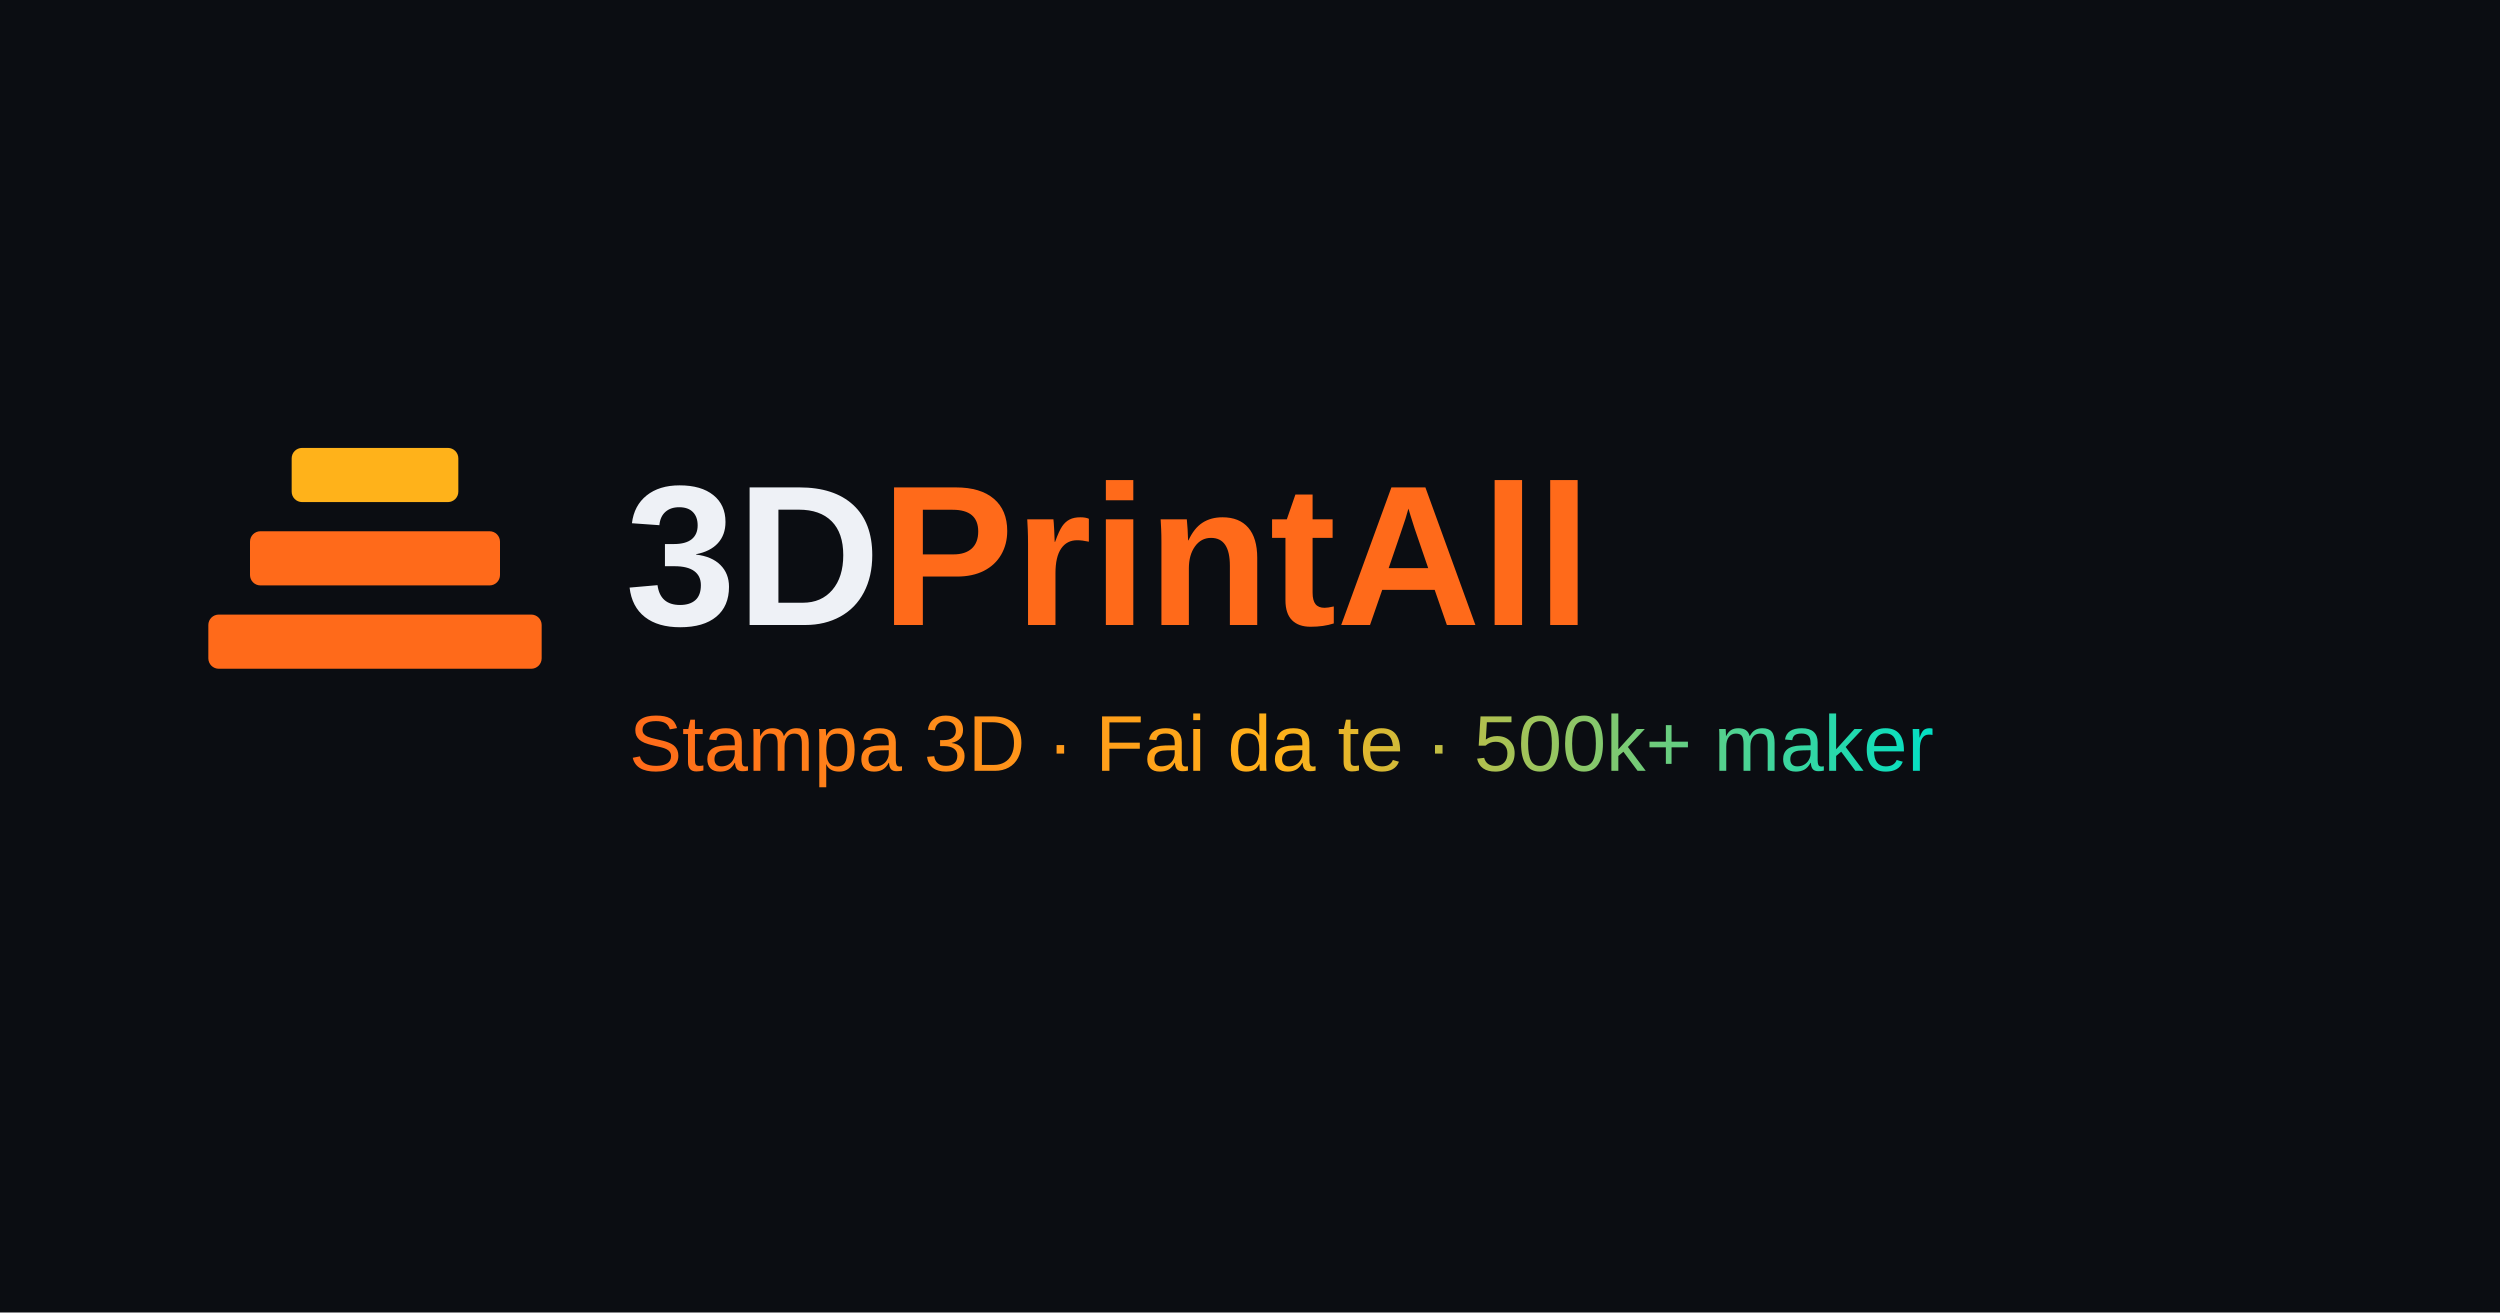
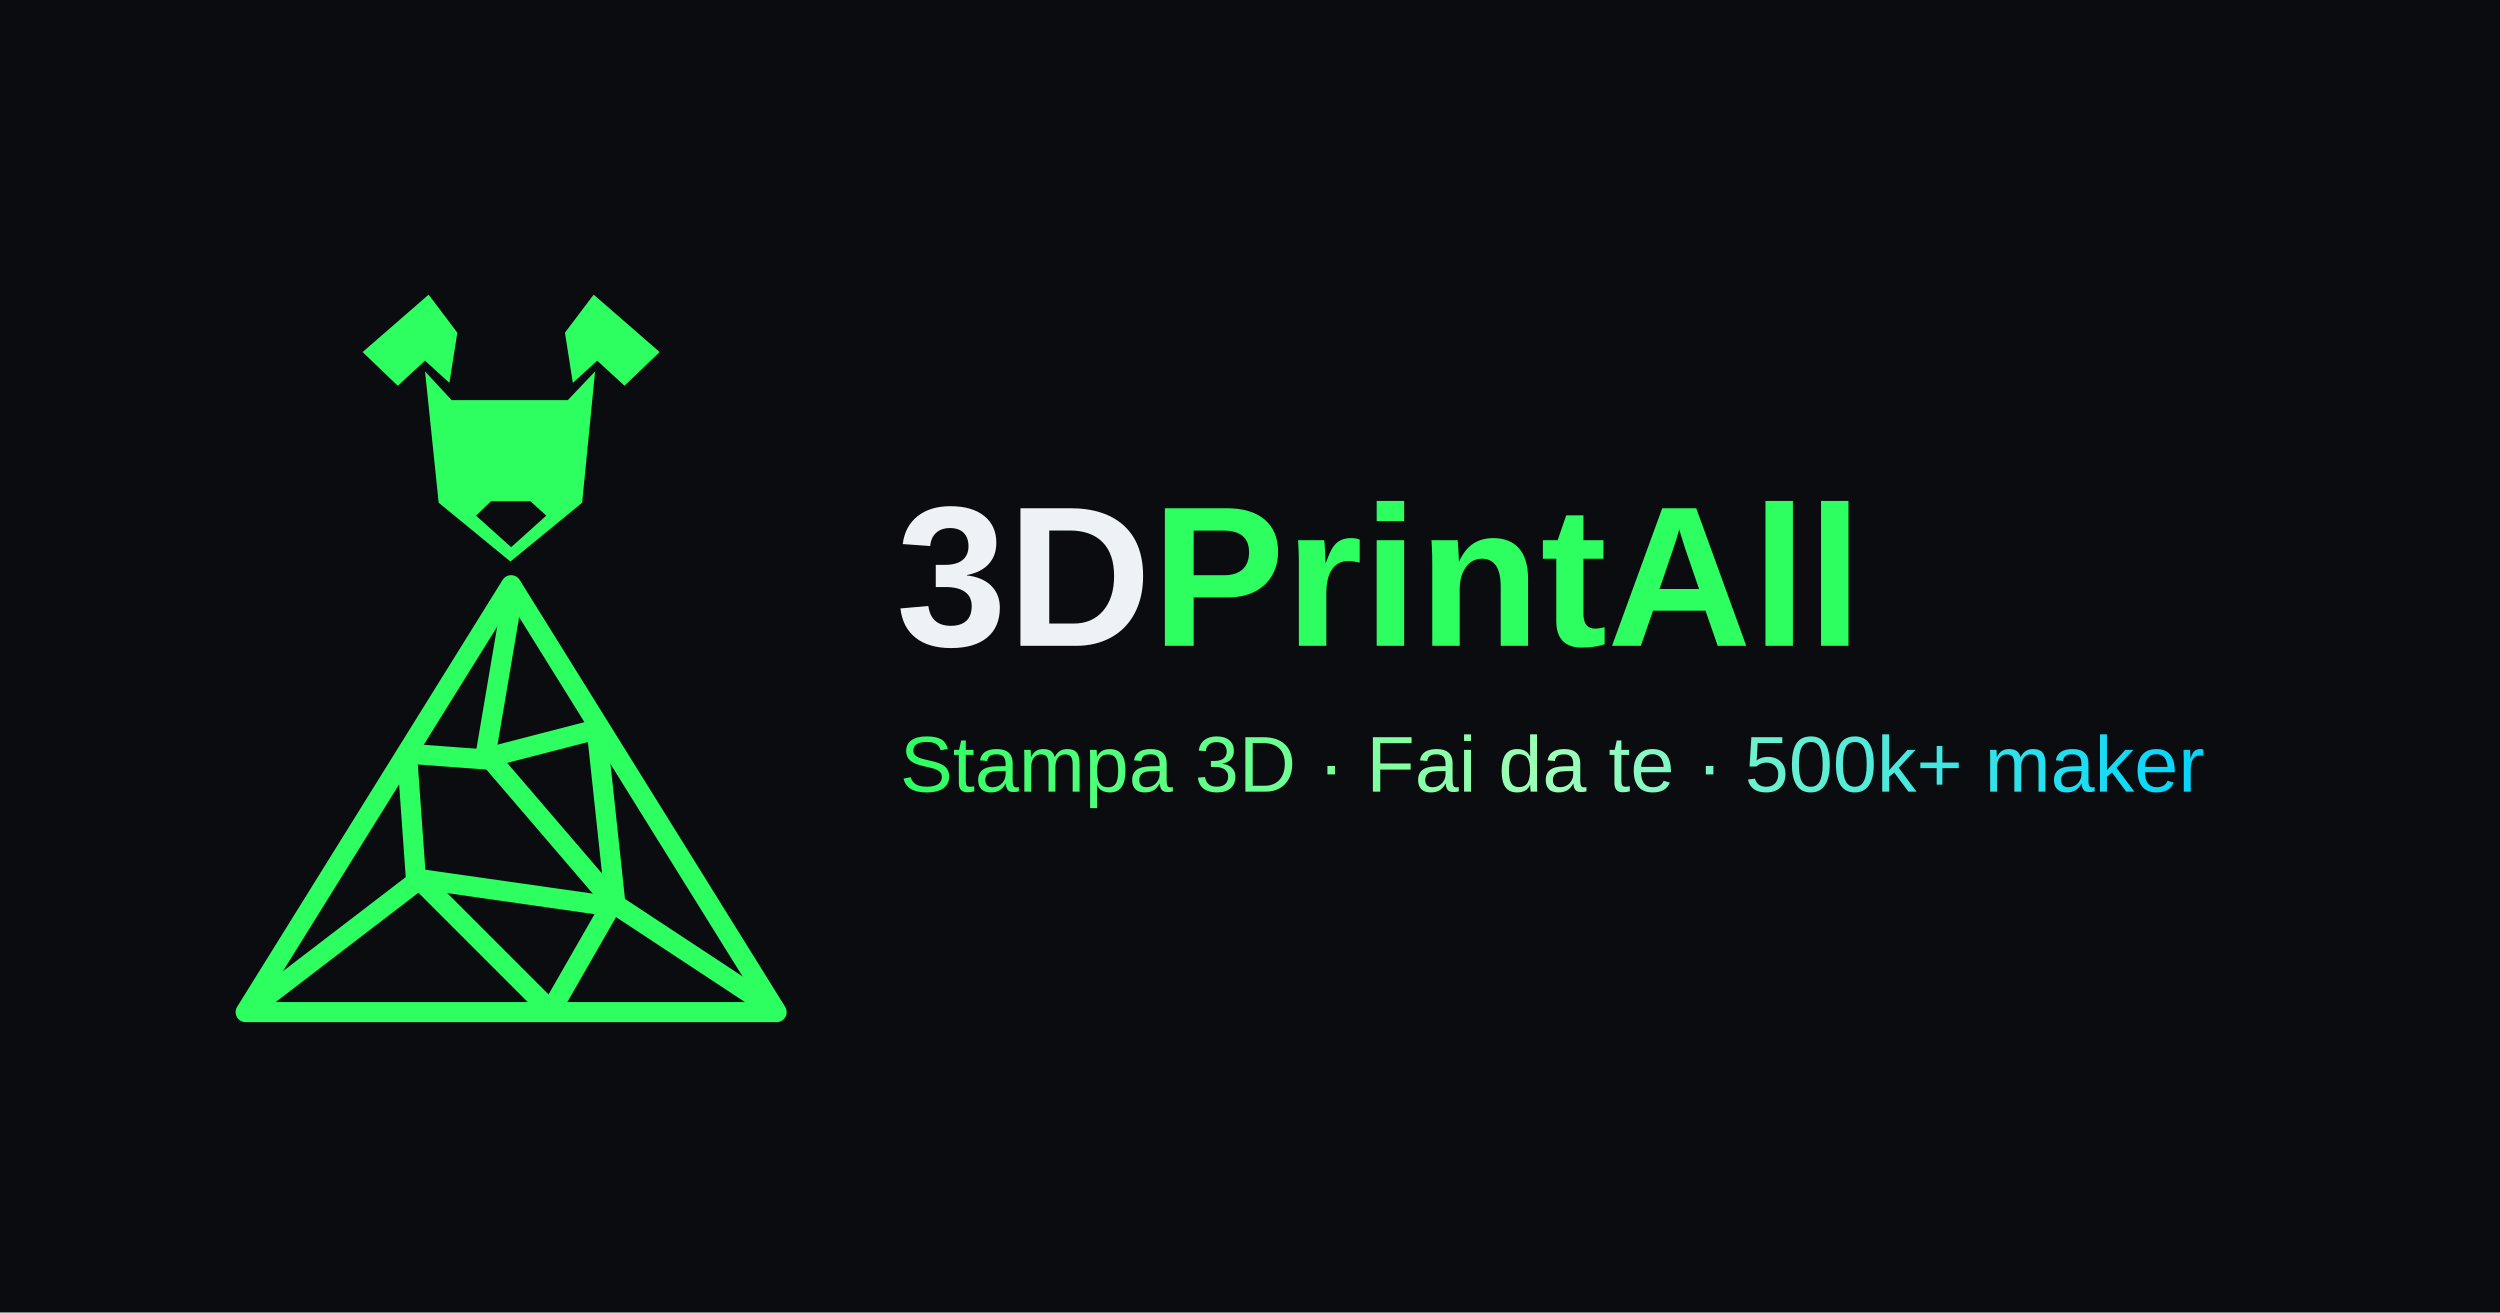
<svg xmlns="http://www.w3.org/2000/svg" viewBox="0 0 1200 630">
  <defs>
    <linearGradient id="g" x1="0" x2="1">
-       <stop offset="0" stop-color="#ff6a1a" />
-       <stop offset=".5" stop-color="#ffb21a" />
-       <stop offset="1" stop-color="#00e0c6" />
+       <stop offset="0" stop-color="#2dff60" />
+       <stop offset=".5" stop-color="#9dffb8" />
+       <stop offset="1" stop-color="#00d4ff" />
    </linearGradient>
  </defs>
-   <rect width="1200" height="630" fill="#0b0d12" />
-   <g transform="translate(100 215)">
-     <rect x="40" y="0" width="80" height="26" rx="5" fill="#ffb21a" />
-     <rect x="20" y="40" width="120" height="26" rx="5" fill="#ff6a1a" />
-     <rect x="0" y="80" width="160" height="26" rx="5" fill="#ff6a1a" />
-   </g>
-   <text x="300" y="300" font-family="Arial, sans-serif" font-size="96" font-weight="700" fill="#eef1f6">3D<tspan fill="#ff6a1a">PrintAll</tspan>
+   <rect width="1200" height="630" fill="#0a0c0f" />
+   <svg x="110" y="135" width="270" height="360" viewBox="140 6 784 1036" fill="#2dff60">
+     <path fill-rule="evenodd" d="M326,100 418,20 458,73 447,143 413,112 375,147Z M740,100 648,20 608,73 619,143 653,112 691,147Z M413,127 450,167 612,167 650,127 632,310 532,392 432,310Z M505,308 560,308 582,328 533,372 484,328Z" />
+     <g fill="none" stroke-width="28" stroke-linecap="round" stroke-linejoin="round" stroke="#2dff60">
+       <polygon points="533,425 163,1020 903,1020" />
+       <line x1="535" y1="440" x2="498" y2="658" />
+       <line x1="392" y1="660" x2="500" y2="668" />
+       <line x1="505" y1="664" x2="652" y2="626" />
+       <line x1="652" y1="624" x2="678" y2="866" />
+       <line x1="505" y1="668" x2="668" y2="858" />
+       <line x1="388" y1="662" x2="400" y2="830" />
+       <line x1="402" y1="834" x2="668" y2="872" />
+       <line x1="405" y1="835" x2="170" y2="1015" />
+       <line x1="410" y1="840" x2="585" y2="1015" />
+       <line x1="672" y1="872" x2="590" y2="1015" />
+       <line x1="675" y1="868" x2="898" y2="1015" />
+     </g>
+   </svg>
+   <text x="430" y="310" font-family="Arial, sans-serif" font-size="96" font-weight="700" fill="#eef1f6">3D<tspan fill="#2dff60">PrintAll</tspan>
  </text>
-   <text x="302" y="370" font-family="Arial, sans-serif" font-size="38" fill="url(#g)">Stampa 3D · Fai da te · 500k+ maker</text>
+   <text x="432" y="380" font-family="Arial, sans-serif" font-size="38" fill="url(#g)">Stampa 3D · Fai da te · 500k+ maker</text>
</svg>
